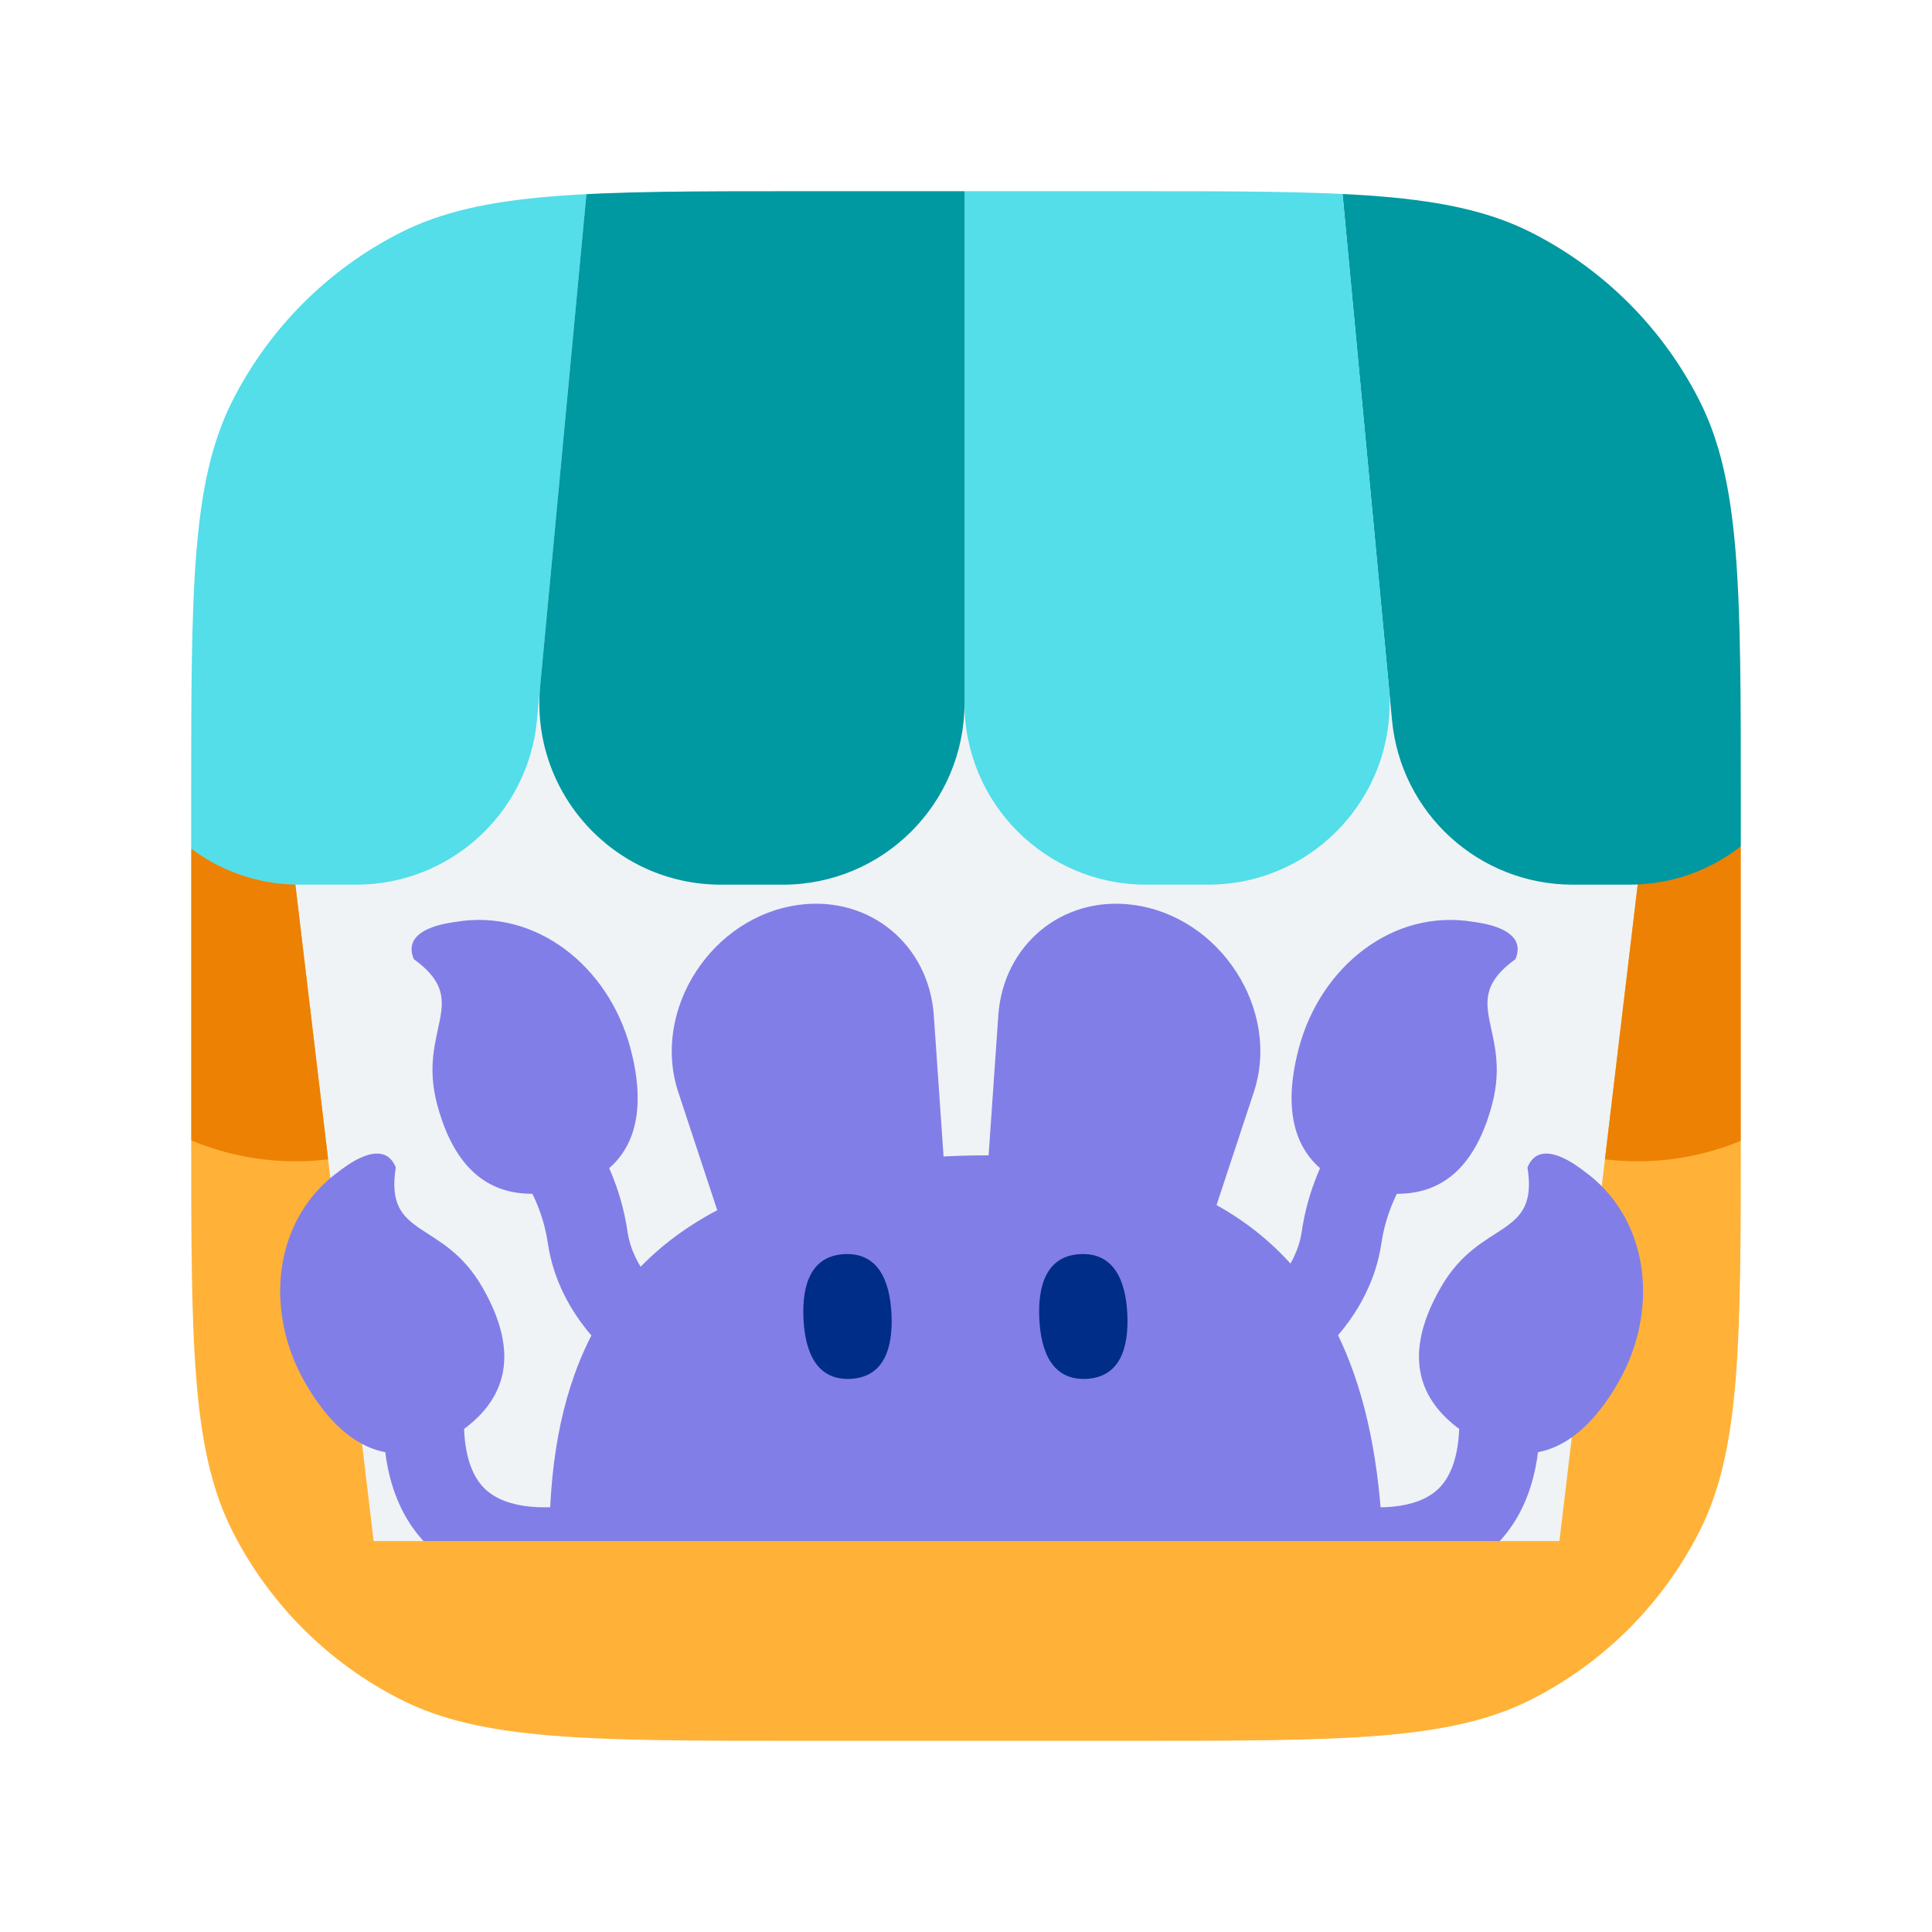
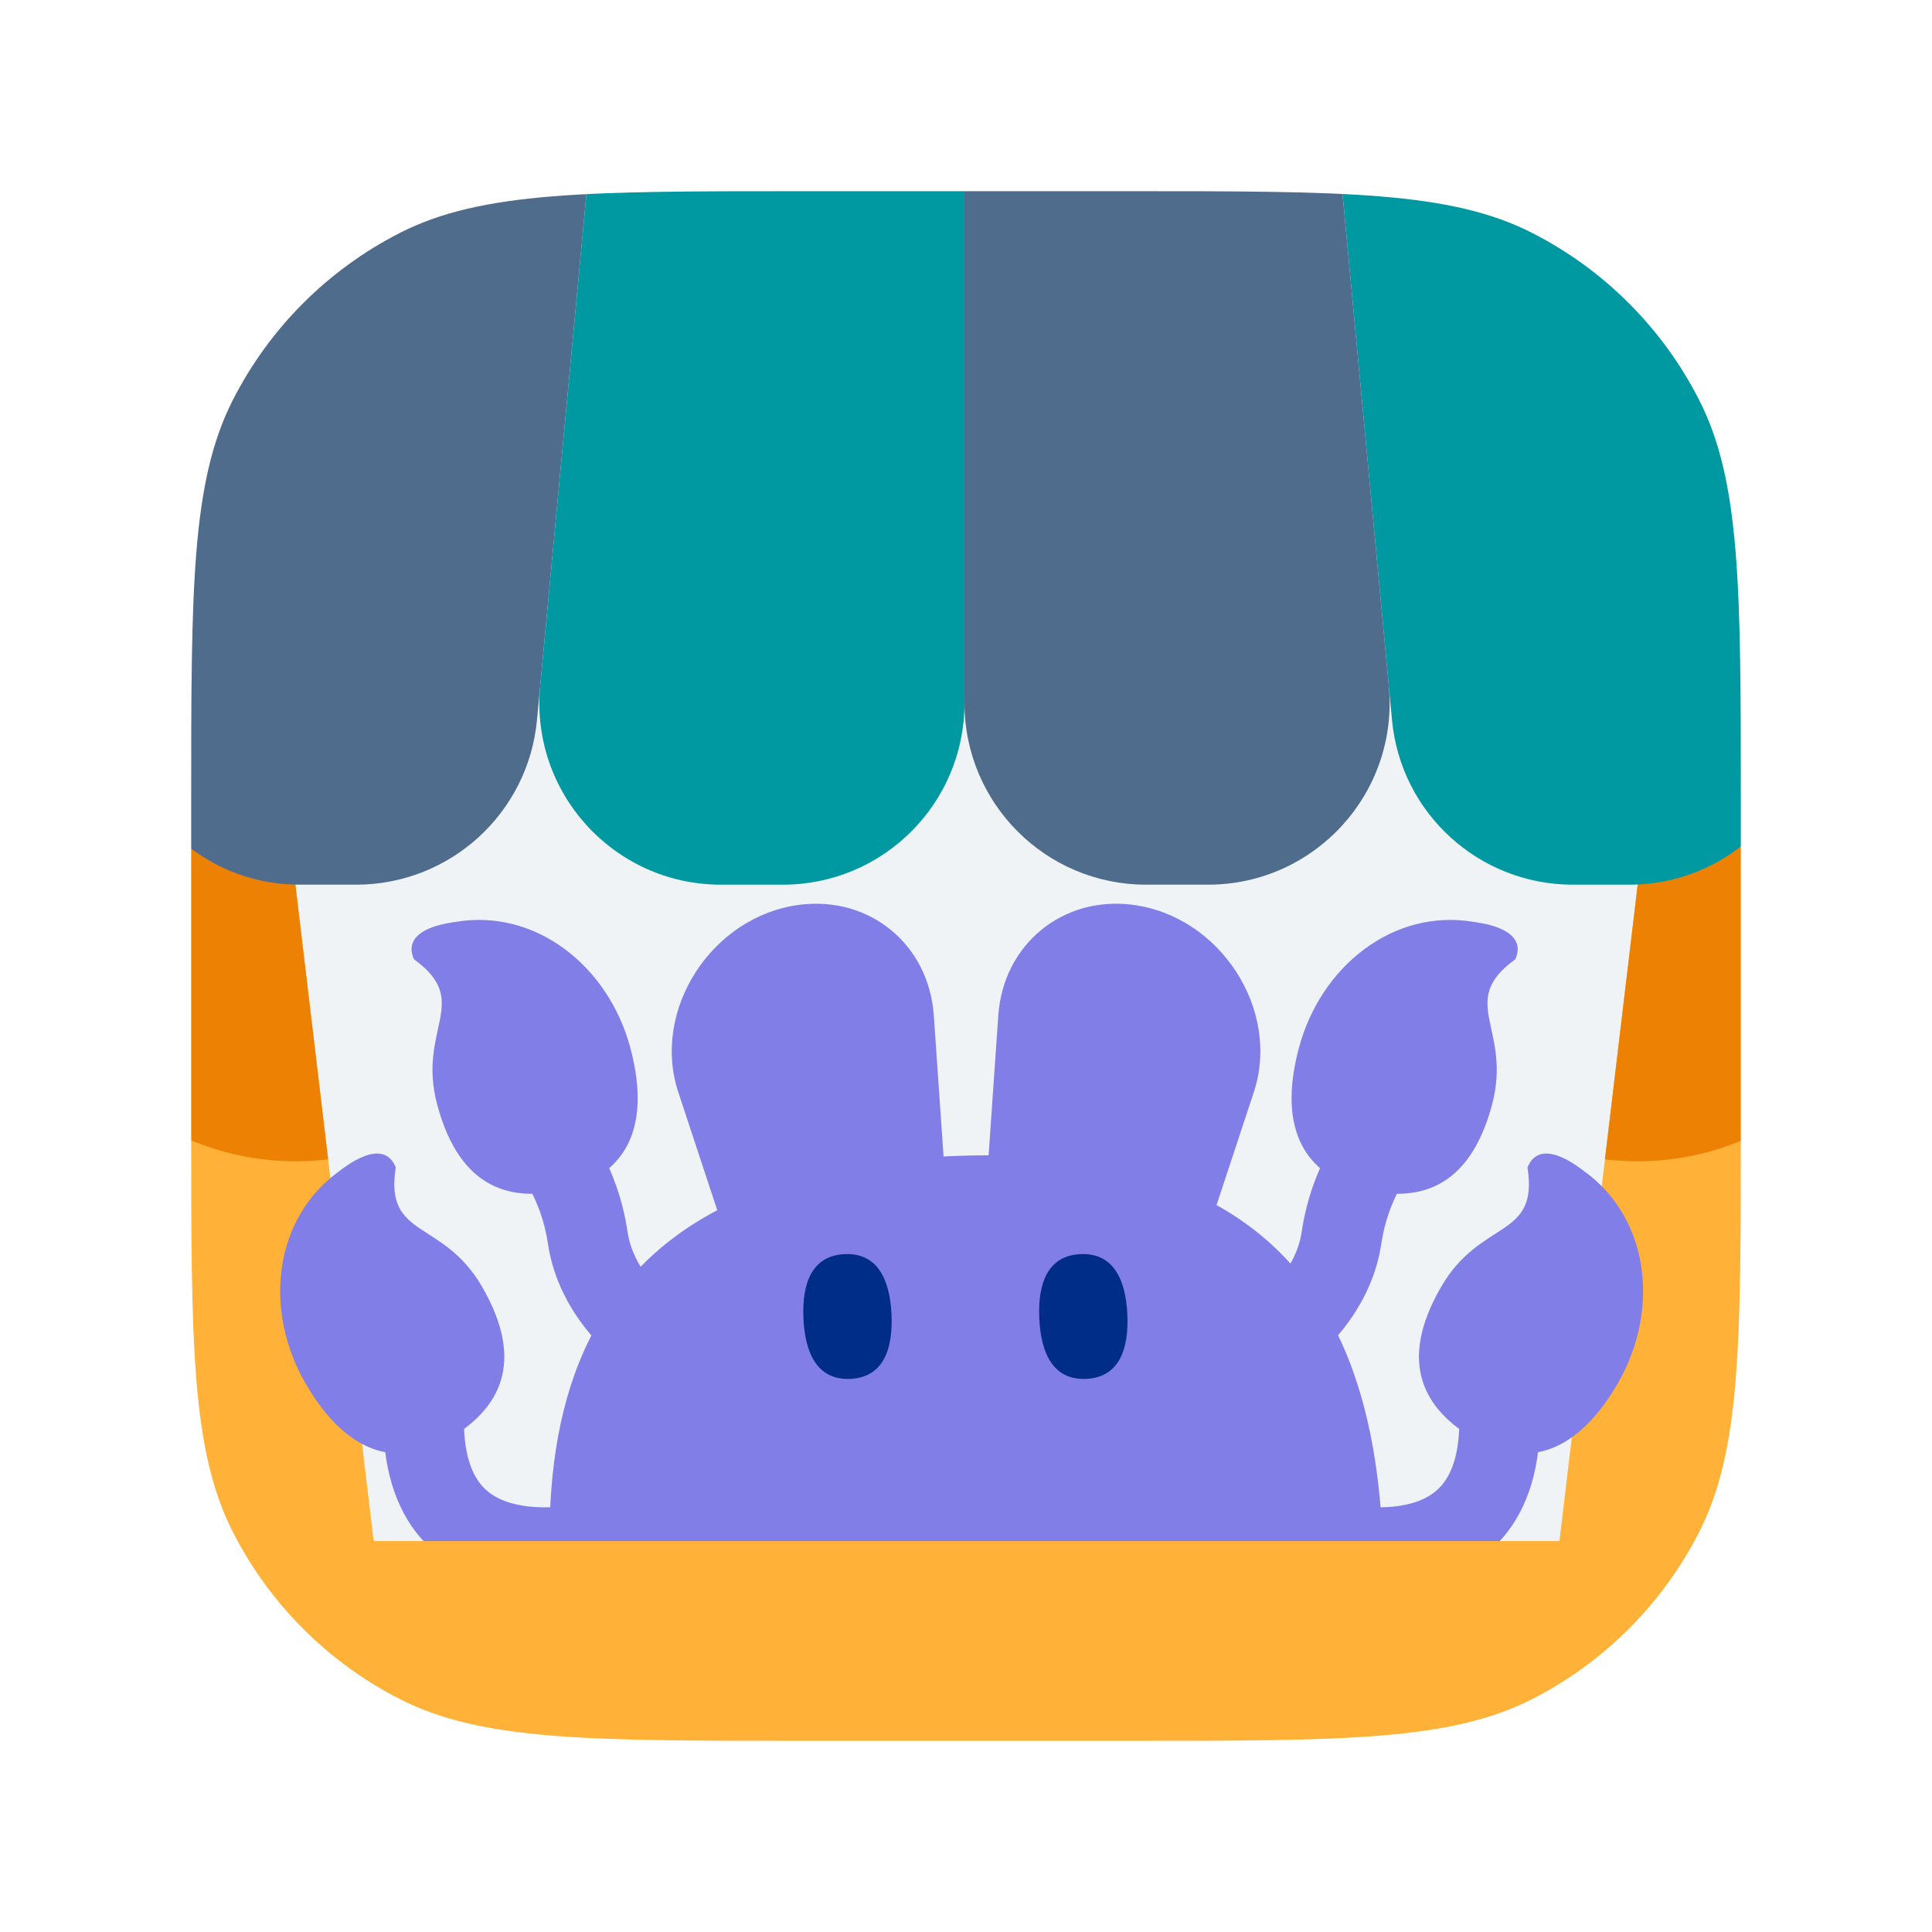
<svg xmlns="http://www.w3.org/2000/svg" width="192" height="192" fill="none" viewBox="0 0 192 192">
  <mask id="mask0" width="154" height="154" x="19" y="19" mask-type="alpha" maskUnits="userSpaceOnUse">
    <path fill="#EFF3F5" d="M19 79.8C19 58.518 19 47.877 23.142 39.748C26.785 32.598 32.598 26.785 39.748 23.142C47.877 19 58.518 19 79.8 19H112.2C133.482 19 144.123 19 152.252 23.142C159.402 26.785 165.215 32.598 168.858 39.748C173 47.877 173 58.518 173 79.8V112.2C173 133.482 173 144.123 168.858 152.252C165.215 159.402 159.402 165.215 152.252 168.858C144.123 173 133.482 173 112.2 173H79.8C58.518 173 47.877 173 39.748 168.858C32.598 165.215 26.785 159.402 23.142 152.252C19 144.123 19 133.482 19 112.2V79.8Z" />
  </mask>
  <g mask="url(#mask0)">
    <path fill="#EFF3F5" d="M19 79.8C19 58.518 19 47.877 23.142 39.748C26.785 32.598 32.598 26.785 39.748 23.142C47.877 19 58.518 19 79.8 19H112.2C133.482 19 144.123 19 152.252 23.142C159.402 26.785 165.215 32.598 168.858 39.748C173 47.877 173 58.518 173 79.8V112.2C173 133.482 173 144.123 168.858 152.252C165.215 159.402 159.402 165.215 152.252 168.858C144.123 173 133.482 173 112.2 173H79.8C58.518 173 47.877 173 39.748 168.858C32.598 165.215 26.785 159.402 23.142 152.252C19 144.123 19 133.482 19 112.2V79.8Z" />
    <path fill="#827EE7" fill-rule="evenodd" d="M127.698 156.292C127.696 156.292 127.694 156.291 129 152.51C130.306 148.729 130.304 148.729 130.303 148.728L130.301 148.727L130.297 148.726L130.312 148.731C130.332 148.738 130.369 148.75 130.421 148.766C130.526 148.8 130.695 148.851 130.917 148.914C131.363 149.039 132.016 149.207 132.806 149.363C134.422 149.681 136.445 149.916 138.38 149.734C140.322 149.551 141.839 148.983 142.878 148.017C143.842 147.121 144.879 145.435 145.015 141.968L153.009 142.281C152.81 147.347 151.177 151.225 148.326 153.876C145.55 156.457 142.106 157.419 139.13 157.699C136.145 157.98 133.29 157.612 131.259 157.212C130.226 157.008 129.363 156.787 128.748 156.614C128.44 156.527 128.192 156.452 128.014 156.396C127.924 156.367 127.852 156.344 127.799 156.326L127.732 156.304L127.71 156.296L127.701 156.293L127.698 156.292Z" clip-rule="evenodd" />
    <path fill="#827EE7" fill-rule="evenodd" d="M63.434 156.292C63.436 156.292 63.438 156.291 62.132 152.51C60.826 148.729 60.828 148.729 60.829 148.728L60.831 148.727L60.834 148.726L60.82 148.731C60.8 148.738 60.763 148.75 60.711 148.766C60.605 148.8 60.437 148.851 60.215 148.914C59.769 149.039 59.116 149.207 58.325 149.363C56.709 149.681 54.687 149.916 52.752 149.734C50.809 149.551 49.292 148.983 48.253 148.017C47.29 147.121 46.253 145.435 46.117 141.968L38.123 142.281C38.322 147.347 39.954 151.225 42.806 153.876C45.582 156.457 49.026 157.419 52.002 157.699C54.987 157.98 57.841 157.612 59.873 157.212C60.906 157.008 61.769 156.787 62.384 156.614C62.692 156.527 62.94 156.452 63.118 156.396C63.207 156.367 63.279 156.344 63.333 156.326L63.399 156.304L63.422 156.296L63.431 156.293L63.434 156.292Z" clip-rule="evenodd" />
    <path fill="#827EE7" d="M67.407 108.537C64.709 100.364 70.744 91.036 79.454 89.917C86.429 89.021 92.313 93.87 92.801 100.917L93.771 114.929C93.922 114.921 94.074 114.914 94.226 114.907C95.608 114.844 96.948 114.814 98.247 114.817L99.21 100.917C99.698 93.87 105.581 89.021 112.556 89.917C121.266 91.036 127.302 100.364 124.603 108.537L120.898 119.76C132.618 126.268 136.743 138.56 137.391 152.753C138.393 174.698 130.703 192.876 97.855 194.376C65.007 195.876 55.693 178.474 54.691 156.53C53.985 141.067 57.594 127.474 71.28 120.269L67.407 108.537Z" />
    <path fill="#FFB237" d="M-4.762 160.337C-4.762 156.367 -1.543 153.148 2.427 153.148H189.272C193.242 153.148 196.461 156.367 196.461 160.337V200.401C196.461 204.371 193.242 207.59 189.272 207.59H2.427C-1.543 207.59 -4.762 204.371 -4.762 200.401V160.337Z" />
    <path fill="#FFB237" d="M-1.259 59.806L25.621 56.602L39.259 170.991L12.379 174.196L-1.259 59.806Z" />
    <path fill="#ED8103" d="M-1.259 59.806L25.621 56.602L32.609 115.214C17.764 116.984 4.294 106.384 2.524 91.538L-1.259 59.806Z" />
    <path fill="#FFB237" d="M193.365 59.806L166.485 56.602L152.848 170.991L179.728 174.196L193.365 59.806Z" />
    <path fill="#ED8103" d="M193.365 59.806L166.485 56.602L159.497 115.214C174.343 116.984 187.812 106.384 189.582 91.538L193.365 59.806Z" />
    <path fill="#0098A1" d="M164.826 4H131.984L138.337 71.561C139.209 80.832 146.992 87.918 156.304 87.918H161.902C173.553 87.918 182.151 77.042 179.462 65.706L164.826 4Z" />
-     <path fill="#53DEE9" d="M26.873 4H59.716L53.363 71.561C52.491 80.832 44.708 87.918 35.395 87.918H29.797C18.146 87.918 9.548 77.042 12.237 65.706L26.873 4Z" />
-     <path fill="#53DEE9" d="M131.983 4H95.849V69.871C95.849 79.838 103.929 87.918 113.896 87.918H120.051C130.685 87.918 139.014 78.769 138.019 68.181L131.983 4Z" />
+     <path fill="#506C8C" d="M26.873 4H59.716L53.363 71.561C52.491 80.832 44.708 87.918 35.395 87.918H29.797C18.146 87.918 9.548 77.042 12.237 65.706L26.873 4Z" />
+     <path fill="#506C8C" d="M131.983 4H95.849V69.871C95.849 79.838 103.929 87.918 113.896 87.918H120.051C130.685 87.918 139.014 78.769 138.019 68.181L131.983 4Z" />
    <path fill="#0098A1" d="M59.716 4H95.85V69.871C95.85 79.838 87.77 87.918 77.803 87.918H71.648C61.014 87.918 52.685 78.769 53.681 68.181L59.716 4Z" />
    <path fill="#002D87" d="M84.504 137.031C81.209 137.181 80.002 134.455 79.846 131.032C79.689 127.608 80.643 124.784 83.938 124.633C87.233 124.483 88.44 127.209 88.597 130.632C88.753 134.056 87.799 136.88 84.504 137.031Z" />
    <path fill="#002D87" d="M107.942 137.031C104.646 137.181 103.439 134.455 103.283 131.032C103.127 127.608 104.08 124.784 107.376 124.633C110.671 124.483 111.878 127.209 112.034 130.632C112.19 134.056 111.237 136.88 107.942 137.031Z" />
    <path fill="#827EE7" d="M143.208 127.901C138.797 135.541 141.602 140.156 146.616 143.051C151.174 145.682 156.41 145.036 160.788 137.452C164.978 130.195 163.945 121.037 157.379 116.356C156.998 116.084 153.066 112.853 151.799 116.021C152.94 123.175 147.146 121.08 143.208 127.901Z" />
    <path fill="#827EE7" d="M47.924 127.901C52.334 135.541 49.529 140.156 44.516 143.051C39.958 145.682 34.722 145.036 30.344 137.452C26.154 130.195 27.187 121.037 33.753 116.356C34.134 116.084 38.066 112.853 39.333 116.021C38.191 123.175 43.986 121.08 47.924 127.901Z" />
  </g>
  <path fill="#827EE7" fill-rule="evenodd" d="M139.005 118.275C138.348 119.522 137.605 121.339 137.276 123.581C136.732 127.286 134.985 130.177 133.491 132.069C132.733 133.028 132.006 133.775 131.455 134.292C131.179 134.552 130.944 134.757 130.767 134.905C130.678 134.98 130.604 135.04 130.546 135.086C130.518 135.109 130.493 135.129 130.472 135.145L130.445 135.166L130.434 135.174L130.426 135.18C130.425 135.181 130.424 135.182 128 132C125.576 128.818 125.575 128.819 125.574 128.82L125.572 128.821L125.568 128.824L125.562 128.829L125.554 128.835C125.552 128.836 125.552 128.837 125.552 128.837C125.552 128.837 125.553 128.836 125.555 128.834C125.564 128.827 125.587 128.808 125.623 128.778C125.696 128.717 125.818 128.611 125.977 128.462C126.296 128.163 126.744 127.704 127.214 127.11C128.174 125.894 129.087 124.285 129.361 122.419C129.85 119.09 130.948 116.406 131.927 114.547C132.418 113.614 132.886 112.876 133.245 112.354C133.425 112.093 133.579 111.884 133.696 111.731C133.755 111.654 133.805 111.591 133.844 111.541C133.864 111.517 133.881 111.496 133.895 111.478L133.915 111.454L133.923 111.444L133.927 111.44L133.928 111.438C133.929 111.437 133.93 111.436 137 114C140.07 116.564 140.071 116.563 140.072 116.562L140.076 116.557L140.081 116.551L140.088 116.542C140.092 116.538 140.093 116.536 140.091 116.538C140.088 116.542 140.076 116.558 140.054 116.586C140.012 116.642 139.936 116.744 139.834 116.891C139.631 117.186 139.332 117.654 139.005 118.275Z" clip-rule="evenodd" />
  <path fill="#827EE7" fill-rule="evenodd" d="M52.721 118.275C53.379 119.522 54.121 121.339 54.451 123.581C54.995 127.286 56.741 130.177 58.235 132.069C58.993 133.028 59.721 133.775 60.271 134.292C60.548 134.552 60.783 134.757 60.96 134.905C61.048 134.98 61.122 135.04 61.18 135.086C61.209 135.109 61.234 135.129 61.254 135.145L61.282 135.166L61.293 135.174L61.3 135.18C61.301 135.181 61.302 135.182 63.727 132C66.151 128.818 66.152 128.819 66.153 128.82L66.155 128.821L66.159 128.824L66.165 128.829L66.173 128.835C66.174 128.836 66.175 128.837 66.175 128.837C66.175 128.837 66.174 128.836 66.171 128.834C66.163 128.827 66.139 128.808 66.103 128.778C66.031 128.717 65.908 128.611 65.75 128.462C65.431 128.163 64.983 127.704 64.513 127.11C63.553 125.894 62.64 124.285 62.366 122.419C61.877 119.09 60.779 116.406 59.8 114.547C59.309 113.614 58.841 112.876 58.481 112.354C58.301 112.093 58.148 111.884 58.03 111.731C57.971 111.654 57.922 111.591 57.883 111.541C57.863 111.517 57.846 111.496 57.831 111.478L57.812 111.454L57.804 111.444L57.8 111.44L57.798 111.438C57.797 111.437 57.797 111.436 54.727 114C51.657 116.564 51.656 116.563 51.655 116.562L51.65 116.557L51.645 116.551L51.638 116.542C51.635 116.538 51.634 116.536 51.635 116.538C51.638 116.542 51.651 116.558 51.672 116.586C51.715 116.642 51.791 116.744 51.892 116.891C52.095 117.186 52.395 117.654 52.721 118.275Z" clip-rule="evenodd" />
  <path fill="#827EE7" d="M148.273 109.796C145.99 118.317 140.743 119.597 135.151 118.099C130.067 116.737 126.823 112.578 129.089 104.119C131.258 96.025 138.463 90.28 146.416 91.612C146.879 91.69 151.943 92.186 150.599 95.321C144.734 99.573 150.312 102.189 148.273 109.796Z" />
  <path fill="#827EE7" d="M43.453 109.796C45.736 118.317 50.983 119.597 56.576 118.099C61.66 116.737 64.904 112.578 62.638 104.119C60.469 96.025 53.263 90.28 45.31 91.612C44.848 91.69 39.783 92.186 41.128 95.321C46.993 99.573 41.415 102.189 43.453 109.796Z" />
</svg>
